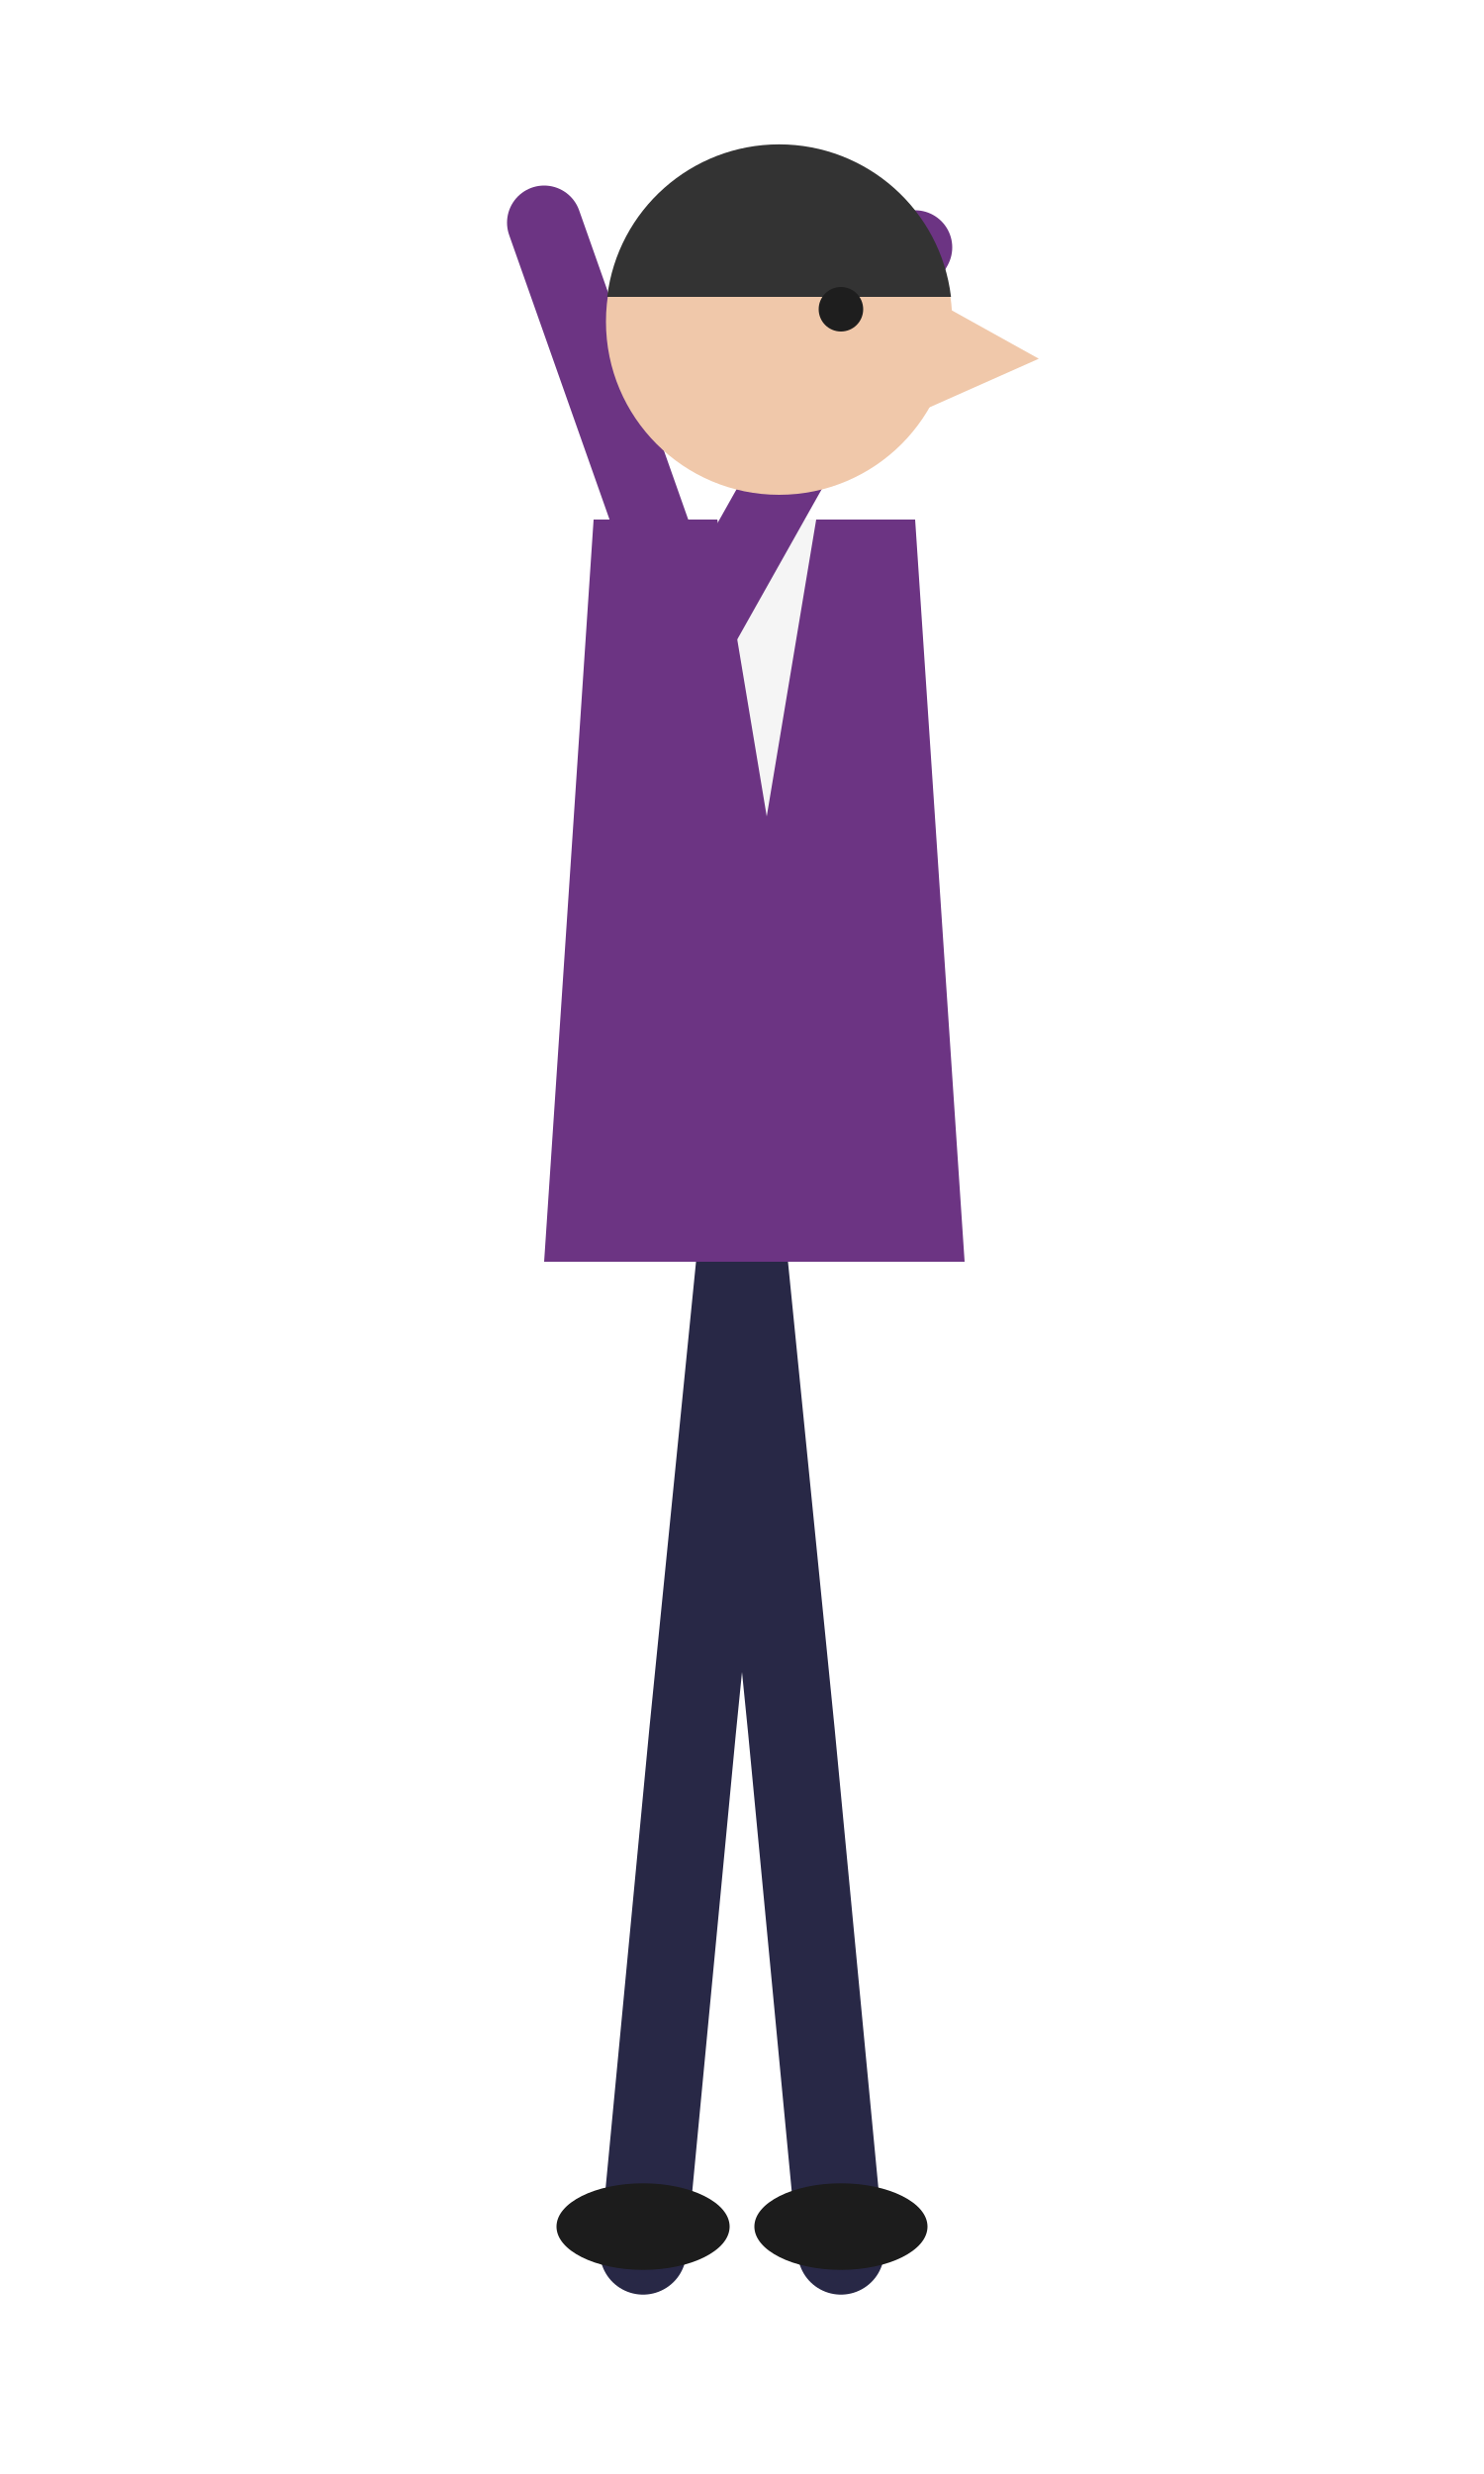
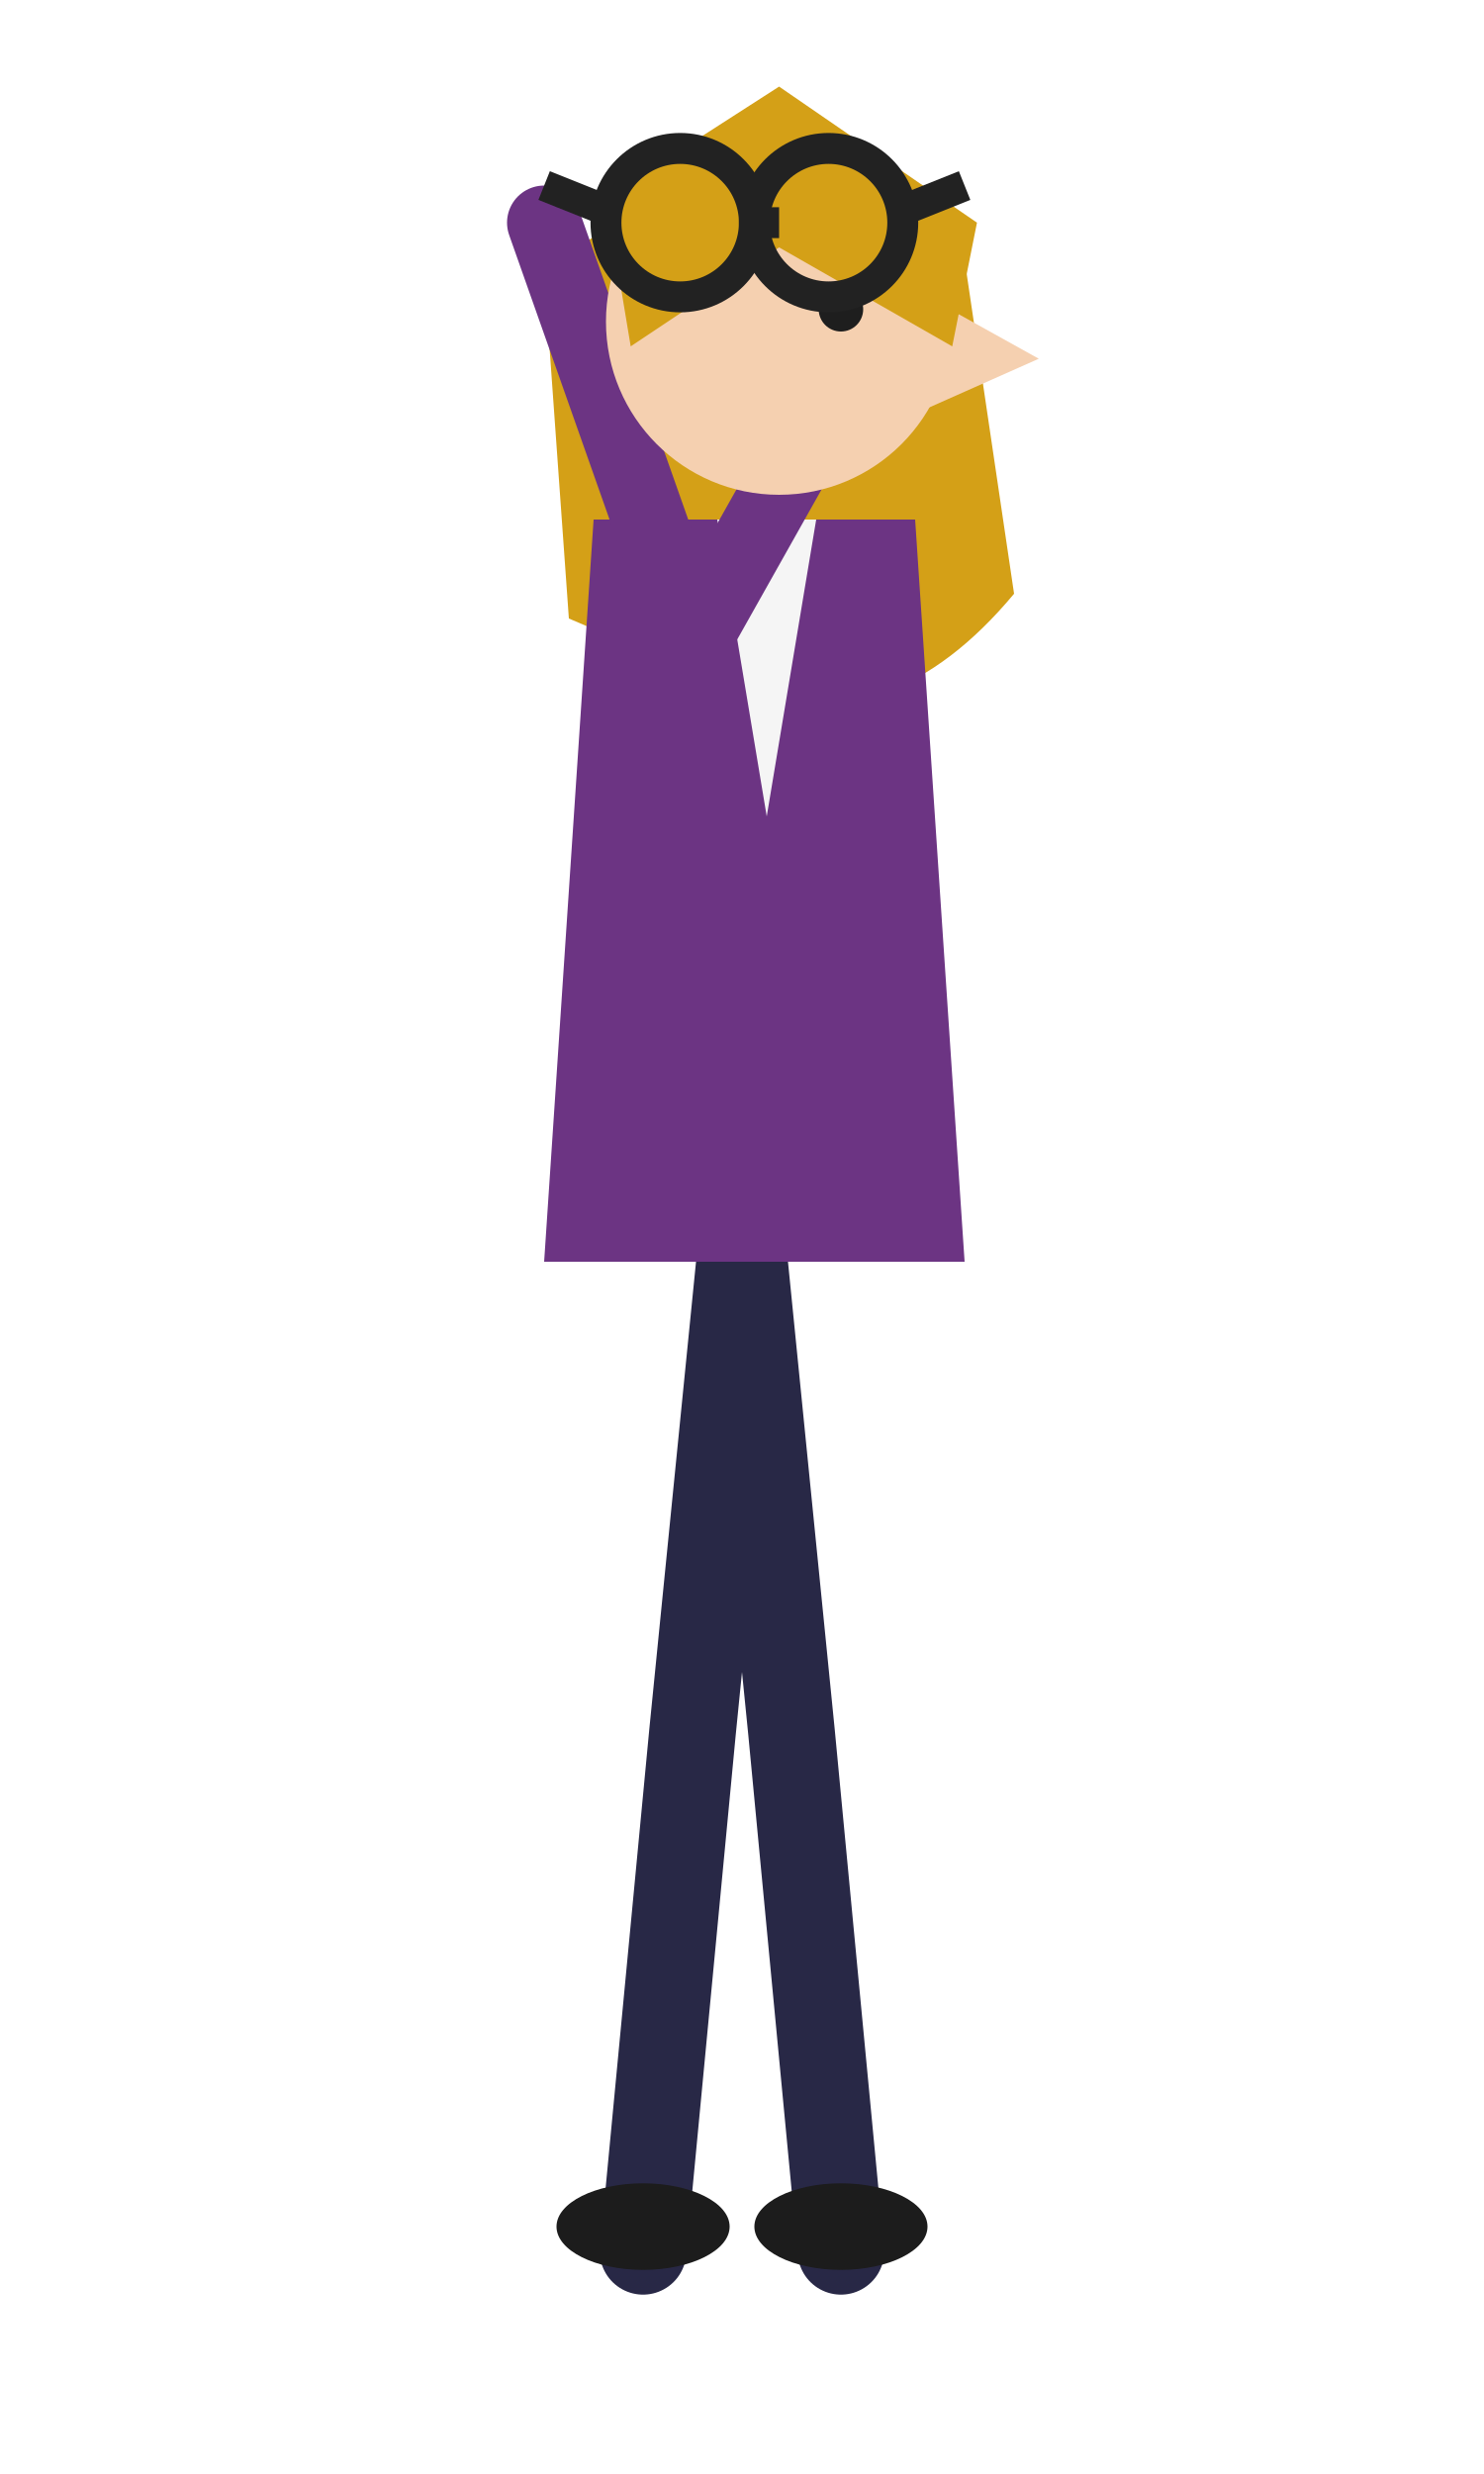
<svg xmlns="http://www.w3.org/2000/svg" viewBox="0 0 120 200" width="120" height="200">
+   <path d="M44 22 Q60 9 78 21 L82 48 Q72 60 60 56 L46 50 Z" fill="#d4a017" />
  <g stroke="#282846" stroke-width="7" stroke-linecap="round" fill="none" stroke-linejoin="round">
    <path d="M60 100 L64 140 L68 182 M60 100 L56 140 L52 182" />
  </g>
  <ellipse cx="68" cy="180" rx="7" ry="3.5" fill="#1c1c1c" />
  <ellipse cx="52" cy="180" rx="7" ry="3.5" fill="#1c1c1c" />
  <path d="M48 42 L74 42 L78 102 L44 102 Z" fill="#6c3483" />
  <path d="M58 42 L66 42 L62 66 Z" fill="#f5f5f5" />
  <g stroke="#6c3483" stroke-width="6" stroke-linecap="round" fill="none">
    <path d="M56 52 L44 18 M56 52 L74 20" />
  </g>
-   <circle cx="63" cy="26" r="14" fill="#f0c8aa" />
-   <path d="M75 24 L84 29 L75 33 Z" fill="#f0c8aa" />
-   <path d="M49.1 24 A14 14 0 0 1 76.9 24 Z" fill="#333" />
+   <circle cx="63" cy="26" r="14" fill="#f5d0b0" />
+   <path d="M75 24 L84 29 L75 33 Z" fill="#f5d0b0" />
+   <path d="M49 16 L63 7 L79 18 L77 28 L63 20 L51 28 Z" fill="#d4a017" />
  <circle cx="68" cy="25" r="1.8" fill="#1e1e1e" />
+   <g stroke="#222" stroke-width="2.5" fill="none">
+     <circle cx="55" cy="18" r="6" />
+     <circle cx="67" cy="18" r="6" />
+     <path d="M61 18 L63 18 M49 17 L44 15 M73 17 L78 15" />
+   </g>
</svg>
